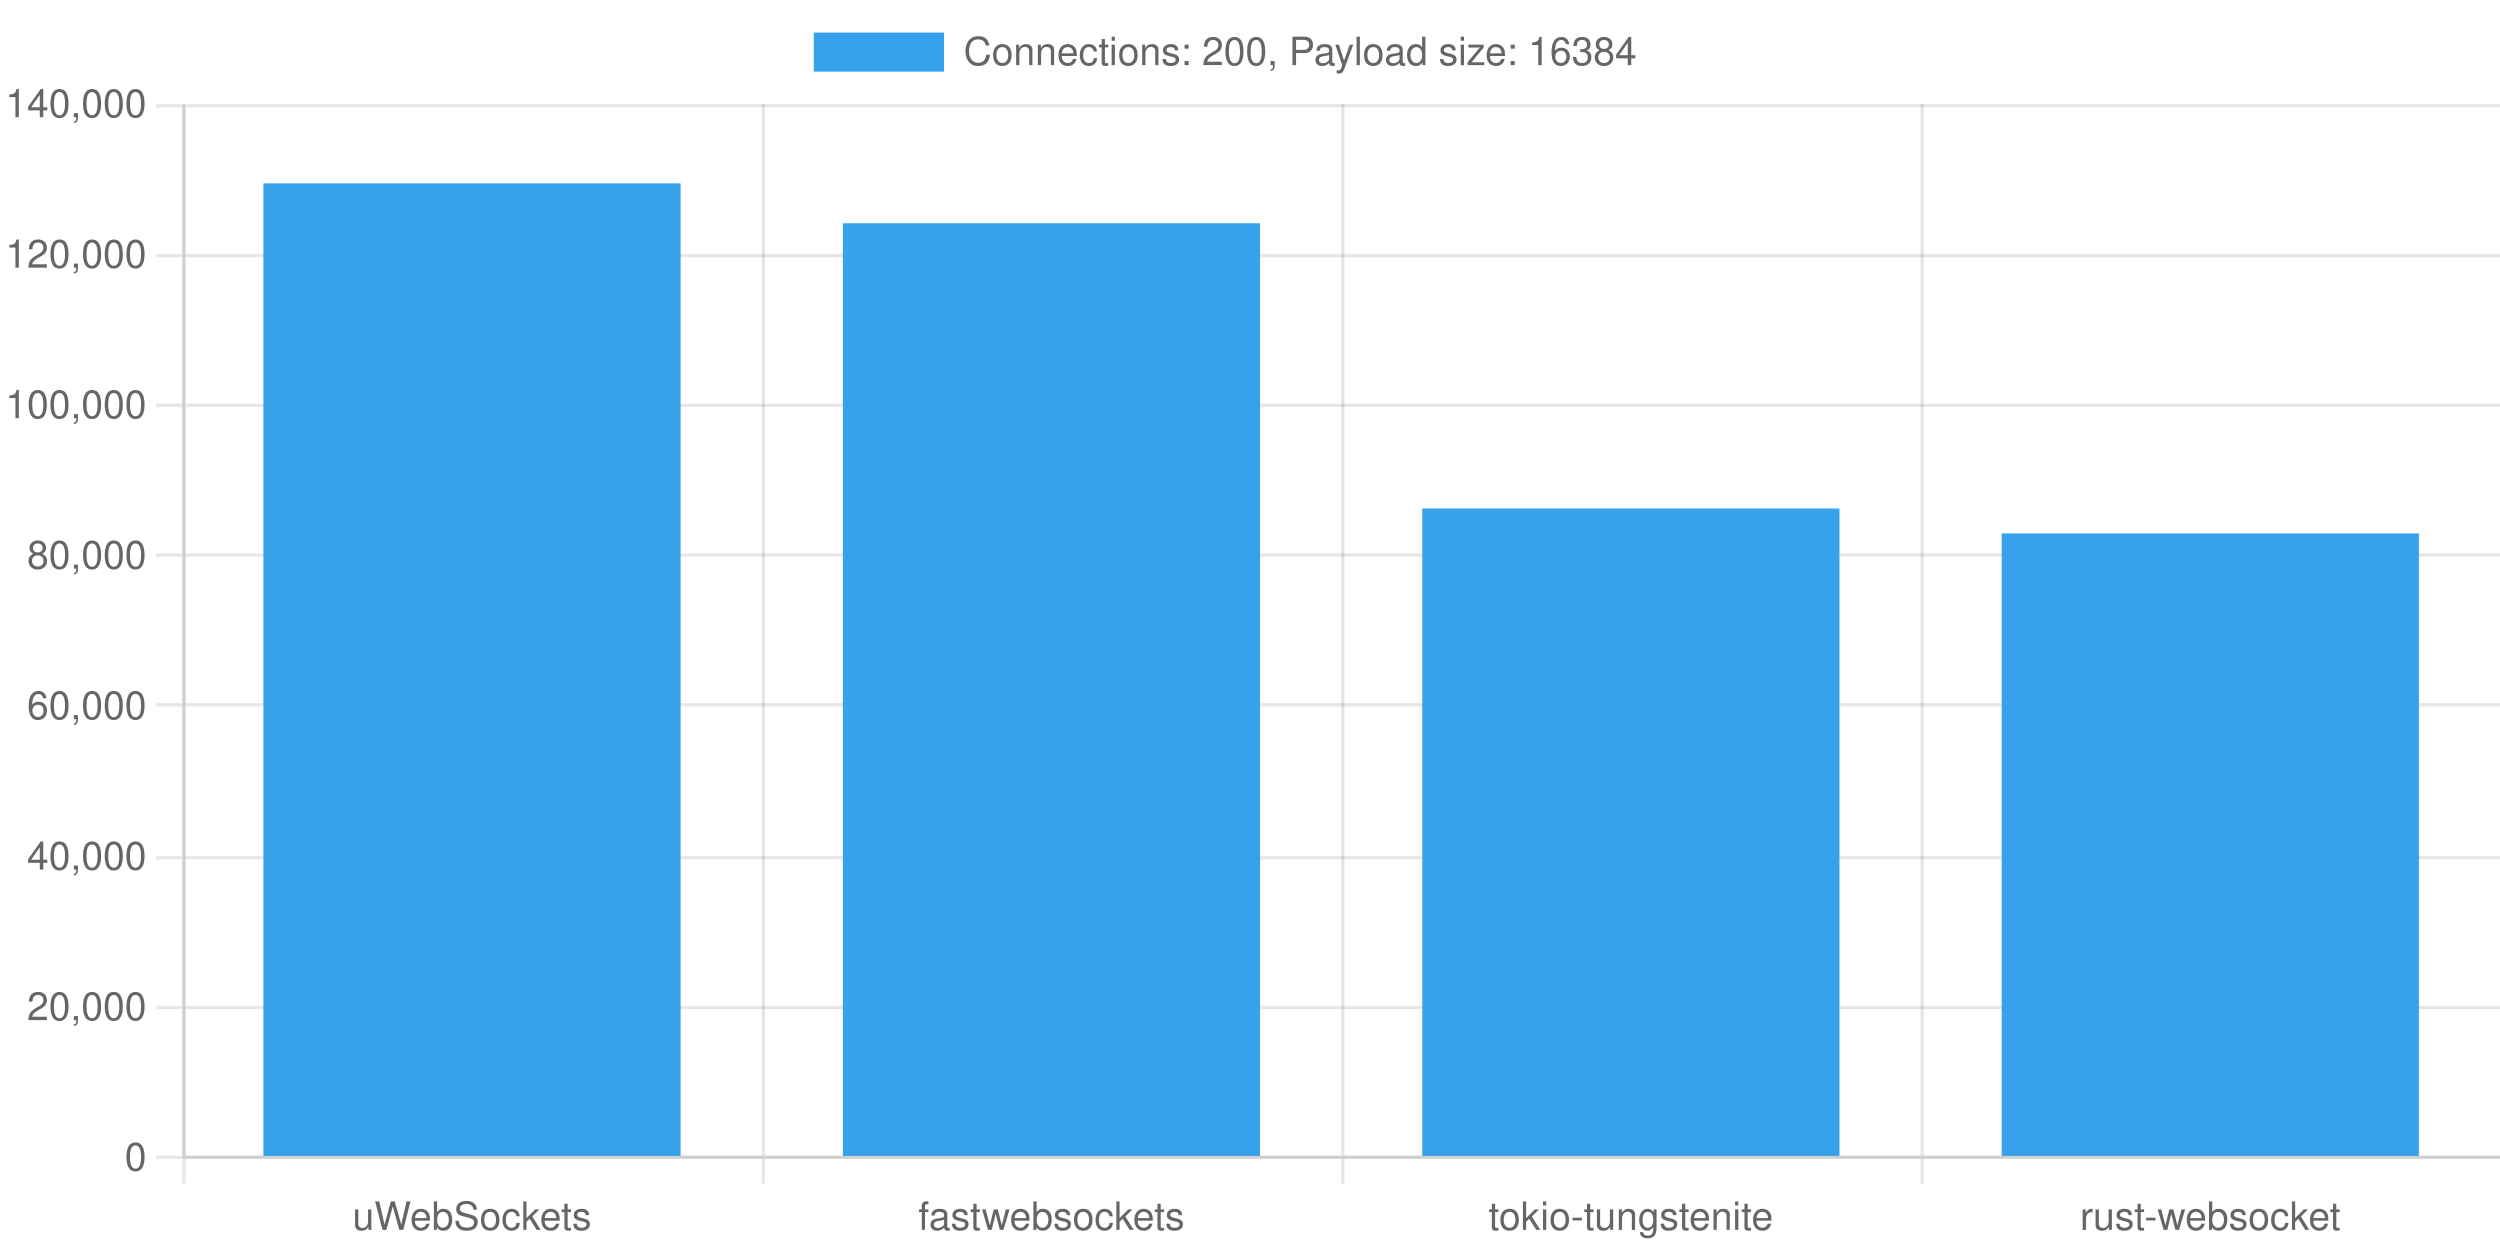
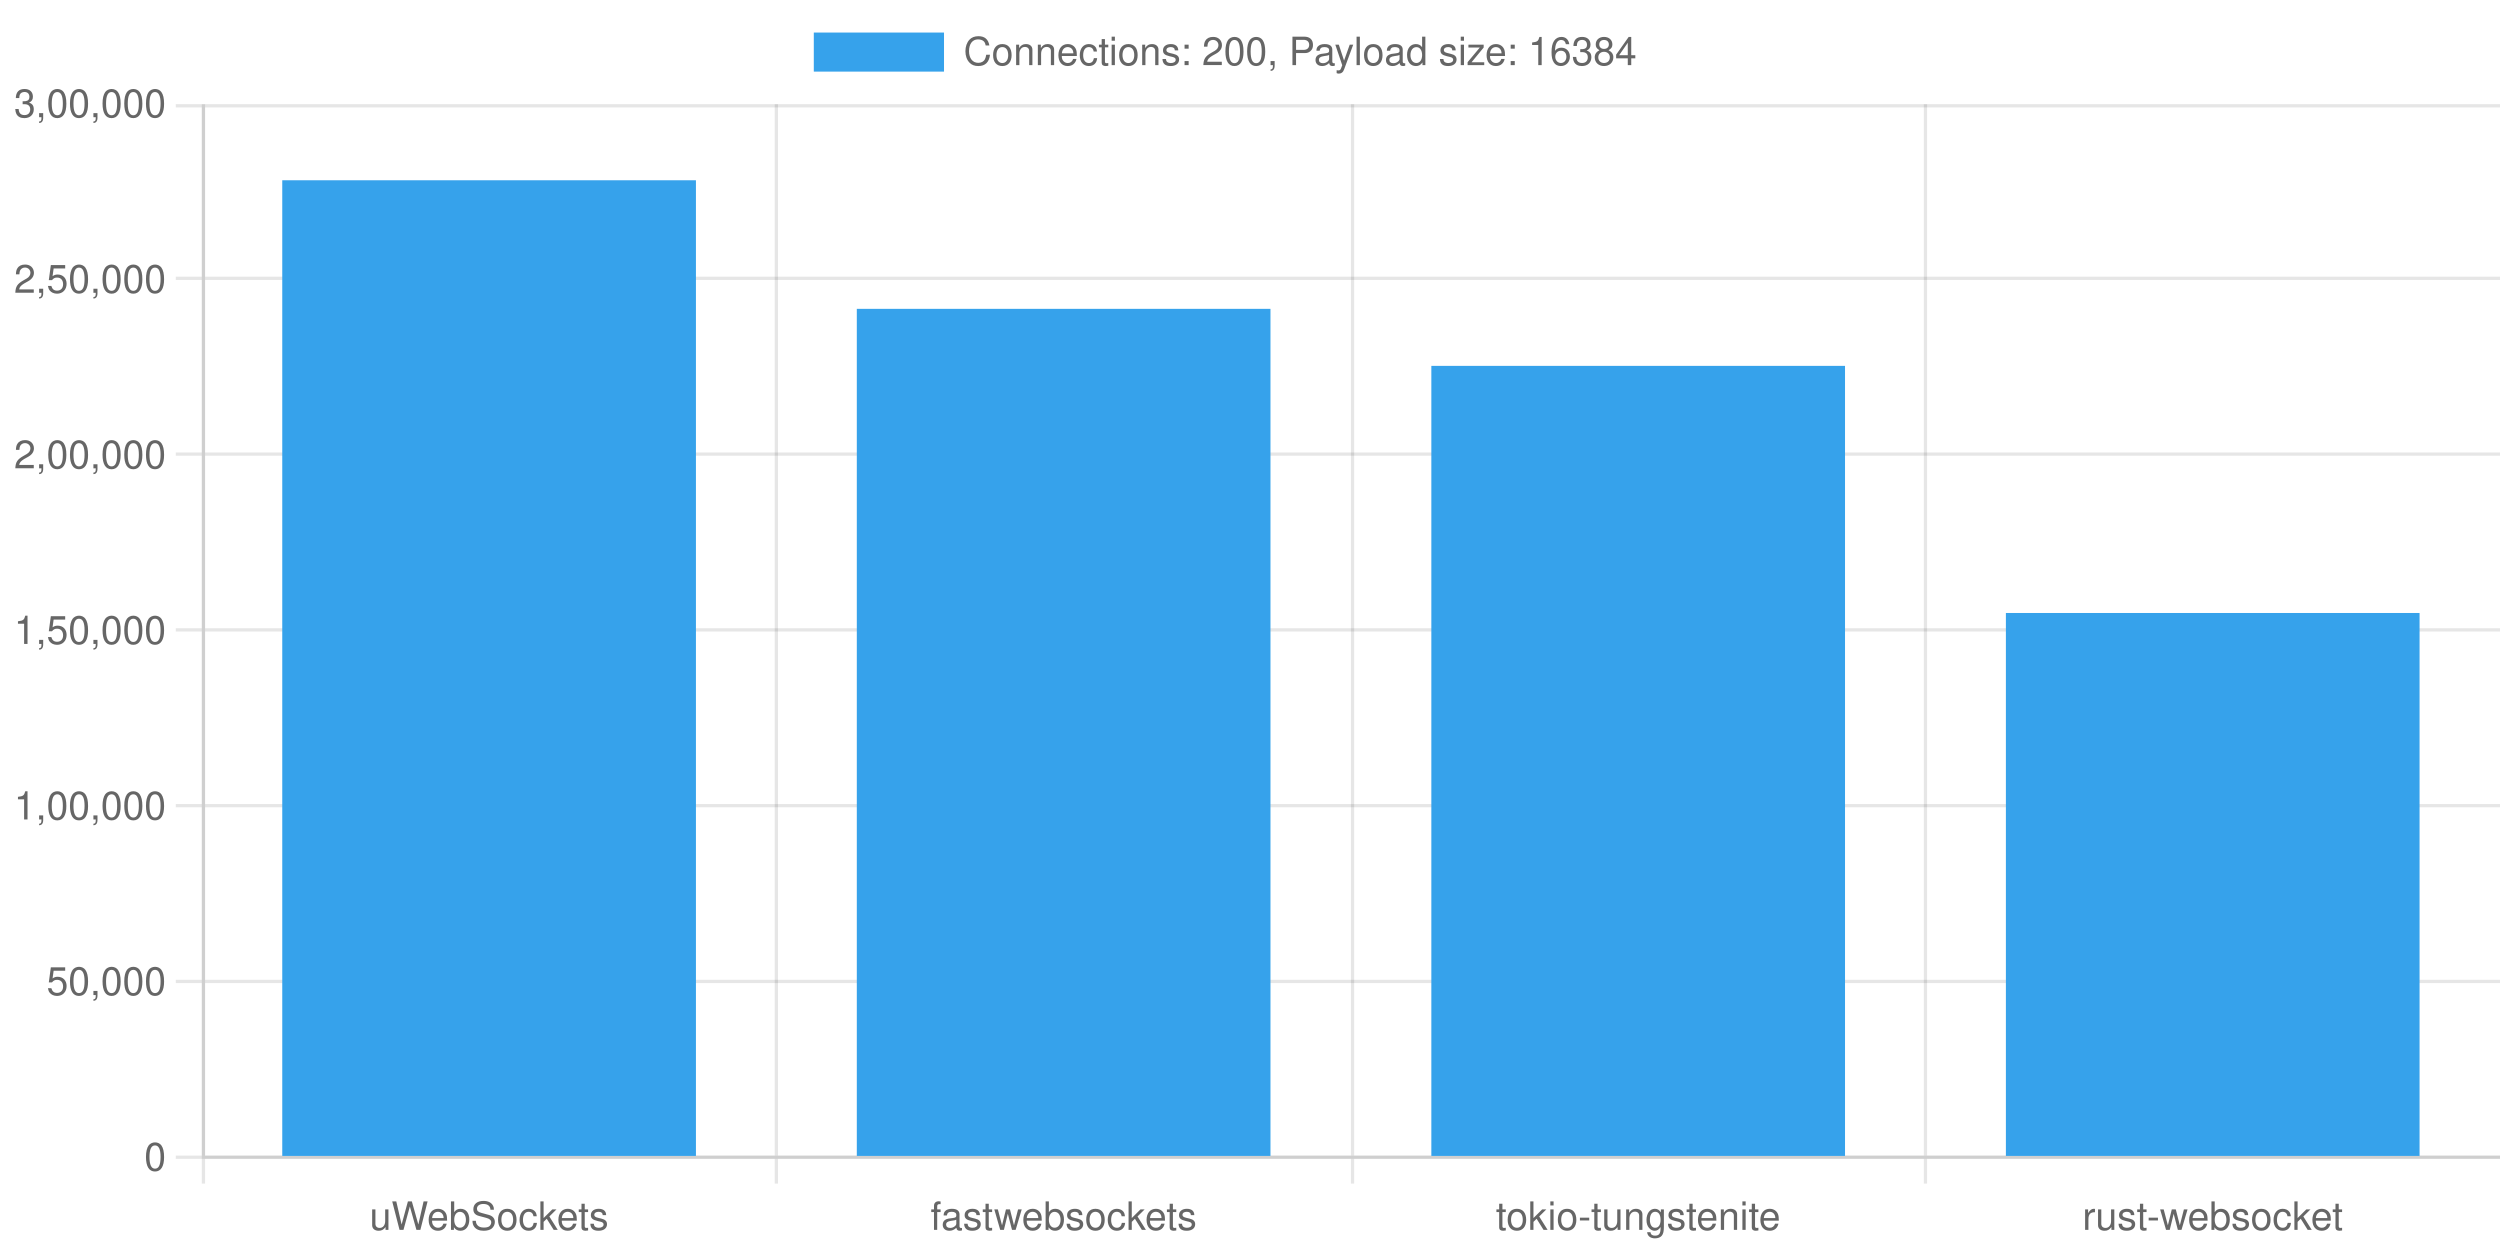
<svg xmlns="http://www.w3.org/2000/svg" version="1.1" width="768px" height="384px" viewBox="0 0 768 384">
  <defs>
    <clipPath id="clip-1" fill-rule="nonzero">
      <path d="M 0,0 L 0,32 768,32 768,0 Z" />
    </clipPath>
    <clipPath id="clip-2" fill-rule="nonzero">
      <path d="M 0,355.6 L 0,384 768,384 768,355.6 Z" />
    </clipPath>
    <clipPath id="clip-3" fill-rule="nonzero">
-       <path d="M 0,0 L 0,384 56,384 56,0 Z" />
+       <path d="M 0,0 L 0,384 62,384 62,0 Z" />
    </clipPath>
    <clipPath id="clip-4" fill-rule="nonzero">
-       <path d="M 56,32 L 56,355.6 768,355.6 768,32 Z" />
+       <path d="M 62,32 L 62,355.6 768,355.6 768,32 Z" />
    </clipPath>
  </defs>
  <g stroke="none" fill="transparent" fill-rule="nonzero" fill-opacity="1">
    <rect x="0" y="0" width="768" height="384" transform="matrix(1 0 0 1 0 0)" />
  </g>
  <g stroke="rgb(0,0,0)" stroke-width="1" stroke-linecap="butt" stroke-linejoin="miter" stroke-miterlimit="4" stroke-opacity="0.1" fill="none">
-     <path d="M 56.5,32 L 56.5,355" />
+     <path d="M 62.5,32 L 62.5,355" />
  </g>
  <g stroke="rgb(0,0,0)" stroke-width="1" stroke-linecap="butt" stroke-linejoin="miter" stroke-miterlimit="4" stroke-opacity="0.1" fill="none">
-     <path d="M 56.5,356 L 56.5,363.6" />
+     <path d="M 62.5,356 L 62.5,363.6" />
  </g>
  <g stroke="rgb(0,0,0)" stroke-width="1" stroke-linecap="butt" stroke-linejoin="miter" stroke-miterlimit="4" stroke-opacity="0.1" fill="none">
-     <path d="M 234.5,32 L 234.5,355" />
+     <path d="M 238.5,32 L 238.5,355" />
  </g>
  <g stroke="rgb(0,0,0)" stroke-width="1" stroke-linecap="butt" stroke-linejoin="miter" stroke-miterlimit="4" stroke-opacity="0.1" fill="none">
-     <path d="M 234.5,356 L 234.5,363.6" />
+     <path d="M 238.5,356 L 238.5,363.6" />
  </g>
  <g stroke="rgb(0,0,0)" stroke-width="1" stroke-linecap="butt" stroke-linejoin="miter" stroke-miterlimit="4" stroke-opacity="0.1" fill="none">
-     <path d="M 412.5,32 L 412.5,355" />
+     <path d="M 415.5,32 L 415.5,355" />
  </g>
  <g stroke="rgb(0,0,0)" stroke-width="1" stroke-linecap="butt" stroke-linejoin="miter" stroke-miterlimit="4" stroke-opacity="0.1" fill="none">
-     <path d="M 412.5,356 L 412.5,363.6" />
+     <path d="M 415.5,356 L 415.5,363.6" />
  </g>
  <g stroke="rgb(0,0,0)" stroke-width="1" stroke-linecap="butt" stroke-linejoin="miter" stroke-miterlimit="4" stroke-opacity="0.1" fill="none">
-     <path d="M 590.5,32 L 590.5,355" />
+     <path d="M 591.5,32 L 591.5,355" />
  </g>
  <g stroke="rgb(0,0,0)" stroke-width="1" stroke-linecap="butt" stroke-linejoin="miter" stroke-miterlimit="4" stroke-opacity="0.1" fill="none">
-     <path d="M 590.5,356 L 590.5,363.6" />
+     <path d="M 591.5,356 L 591.5,363.6" />
  </g>
  <g stroke="rgb(0,0,0)" stroke-width="1" stroke-linecap="butt" stroke-linejoin="miter" stroke-miterlimit="4" stroke-opacity="0.1" fill="none">
    <path d="M 768.5,32 L 768.5,355" />
  </g>
  <g stroke="rgb(0,0,0)" stroke-width="1" stroke-linecap="butt" stroke-linejoin="miter" stroke-miterlimit="4" stroke-opacity="0.1" fill="none">
    <path d="M 768.5,356 L 768.5,363.6" />
  </g>
  <g stroke="rgb(0,0,0)" stroke-width="1" stroke-linecap="butt" stroke-linejoin="miter" stroke-miterlimit="4" stroke-opacity="0.1" fill="none">
-     <path d="M 57,355.5 L 768,355.5" />
+     <path d="M 63,355.5 L 768,355.5" />
  </g>
  <g stroke="rgb(0,0,0)" stroke-width="1" stroke-linecap="butt" stroke-linejoin="miter" stroke-miterlimit="4" stroke-opacity="0.1" fill="none">
-     <path d="M 48,355.5 L 56,355.5" />
+     <path d="M 54,355.5 L 62,355.5" />
  </g>
  <g stroke="rgb(0,0,0)" stroke-width="1" stroke-linecap="butt" stroke-linejoin="miter" stroke-miterlimit="4" stroke-opacity="0.1" fill="none">
-     <path d="M 57,309.5 L 768,309.5" />
+     <path d="M 63,301.5 L 768,301.5" />
  </g>
  <g stroke="rgb(0,0,0)" stroke-width="1" stroke-linecap="butt" stroke-linejoin="miter" stroke-miterlimit="4" stroke-opacity="0.1" fill="none">
-     <path d="M 48,309.5 L 56,309.5" />
+     <path d="M 54,301.5 L 62,301.5" />
  </g>
  <g stroke="rgb(0,0,0)" stroke-width="1" stroke-linecap="butt" stroke-linejoin="miter" stroke-miterlimit="4" stroke-opacity="0.1" fill="none">
-     <path d="M 57,263.5 L 768,263.5" />
+     <path d="M 63,247.5 L 768,247.5" />
  </g>
  <g stroke="rgb(0,0,0)" stroke-width="1" stroke-linecap="butt" stroke-linejoin="miter" stroke-miterlimit="4" stroke-opacity="0.1" fill="none">
-     <path d="M 48,263.5 L 56,263.5" />
+     <path d="M 54,247.5 L 62,247.5" />
  </g>
  <g stroke="rgb(0,0,0)" stroke-width="1" stroke-linecap="butt" stroke-linejoin="miter" stroke-miterlimit="4" stroke-opacity="0.1" fill="none">
-     <path d="M 57,216.5 L 768,216.5" />
+     <path d="M 63,193.5 L 768,193.5" />
  </g>
  <g stroke="rgb(0,0,0)" stroke-width="1" stroke-linecap="butt" stroke-linejoin="miter" stroke-miterlimit="4" stroke-opacity="0.1" fill="none">
-     <path d="M 48,216.5 L 56,216.5" />
+     <path d="M 54,193.5 L 62,193.5" />
  </g>
  <g stroke="rgb(0,0,0)" stroke-width="1" stroke-linecap="butt" stroke-linejoin="miter" stroke-miterlimit="4" stroke-opacity="0.1" fill="none">
-     <path d="M 57,170.5 L 768,170.5" />
+     <path d="M 63,139.5 L 768,139.5" />
  </g>
  <g stroke="rgb(0,0,0)" stroke-width="1" stroke-linecap="butt" stroke-linejoin="miter" stroke-miterlimit="4" stroke-opacity="0.1" fill="none">
-     <path d="M 48,170.5 L 56,170.5" />
+     <path d="M 54,139.5 L 62,139.5" />
  </g>
  <g stroke="rgb(0,0,0)" stroke-width="1" stroke-linecap="butt" stroke-linejoin="miter" stroke-miterlimit="4" stroke-opacity="0.1" fill="none">
-     <path d="M 57,124.5 L 768,124.5" />
+     <path d="M 63,85.5 L 768,85.5" />
  </g>
  <g stroke="rgb(0,0,0)" stroke-width="1" stroke-linecap="butt" stroke-linejoin="miter" stroke-miterlimit="4" stroke-opacity="0.1" fill="none">
-     <path d="M 48,124.5 L 56,124.5" />
+     <path d="M 54,85.5 L 62,85.5" />
  </g>
  <g stroke="rgb(0,0,0)" stroke-width="1" stroke-linecap="butt" stroke-linejoin="miter" stroke-miterlimit="4" stroke-opacity="0.1" fill="none">
-     <path d="M 57,78.5 L 768,78.5" />
+     <path d="M 63,32.5 L 768,32.5" />
  </g>
  <g stroke="rgb(0,0,0)" stroke-width="1" stroke-linecap="butt" stroke-linejoin="miter" stroke-miterlimit="4" stroke-opacity="0.1" fill="none">
-     <path d="M 48,78.5 L 56,78.5" />
-   </g>
-   <g stroke="rgb(0,0,0)" stroke-width="1" stroke-linecap="butt" stroke-linejoin="miter" stroke-miterlimit="4" stroke-opacity="0.1" fill="none">
-     <path d="M 57,32.5 L 768,32.5" />
-   </g>
-   <g stroke="rgb(0,0,0)" stroke-width="1" stroke-linecap="butt" stroke-linejoin="miter" stroke-miterlimit="4" stroke-opacity="0.1" fill="none">
-     <path d="M 48,32.5 L 56,32.5" />
+     <path d="M 54,32.5 L 62,32.5" />
  </g>
  <g stroke="none" fill="rgb(54,162,235)" fill-rule="nonzero" fill-opacity="1" clip-path="url(#clip-1)">
    <path d="M 250,10 L 250,22 290,22 290,10 Z" />
  </g>
  <g stroke="none" fill="#666" fill-rule="nonzero" fill-opacity="1" clip-path="url(#clip-1)">
    <text style="font:normal 12px 'Helvetica Neue', 'Helvetica', 'Arial', sans-serif;" text-anchor="start" dominant-baseline="middle" transform="matrix(1 0 0 1 0 0)">
      <tspan x="296" y="16">Connections: 200, Payload size: 16384</tspan>
    </text>
  </g>
  <g stroke="rgb(0,0,0)" stroke-width="1" stroke-linecap="butt" stroke-linejoin="miter" stroke-miterlimit="4" stroke-opacity="0.1" fill="none">
-     <path d="M 56,355.5 L 769,355.5" />
+     <path d="M 62,355.5 L 769,355.5" />
  </g>
  <g stroke="none" fill="#666" fill-rule="nonzero" fill-opacity="1" clip-path="url(#clip-2)">
-     <text style="font:normal 12px 'Helvetica Neue', 'Helvetica', 'Arial', sans-serif;" text-anchor="middle" dominant-baseline="middle" transform="matrix(1 0 0 1 145 366.6)">
+     <text style="font:normal 12px 'Helvetica Neue', 'Helvetica', 'Arial', sans-serif;" text-anchor="middle" dominant-baseline="middle" transform="matrix(1 0 0 1 150.25 366.6)">
      <tspan x="0" y="7.2">uWebSockets</tspan>
    </text>
  </g>
  <g stroke="none" fill="#666" fill-rule="nonzero" fill-opacity="1" clip-path="url(#clip-2)">
-     <text style="font:normal 12px 'Helvetica Neue', 'Helvetica', 'Arial', sans-serif;" text-anchor="middle" dominant-baseline="middle" transform="matrix(1 0 0 1 323 366.6)">
+     <text style="font:normal 12px 'Helvetica Neue', 'Helvetica', 'Arial', sans-serif;" text-anchor="middle" dominant-baseline="middle" transform="matrix(1 0 0 1 326.75 366.6)">
      <tspan x="0" y="7.2">fastwebsockets</tspan>
    </text>
  </g>
  <g stroke="none" fill="#666" fill-rule="nonzero" fill-opacity="1" clip-path="url(#clip-2)">
-     <text style="font:normal 12px 'Helvetica Neue', 'Helvetica', 'Arial', sans-serif;" text-anchor="middle" dominant-baseline="middle" transform="matrix(1 0 0 1 501 366.6)">
+     <text style="font:normal 12px 'Helvetica Neue', 'Helvetica', 'Arial', sans-serif;" text-anchor="middle" dominant-baseline="middle" transform="matrix(1 0 0 1 503.25 366.6)">
      <tspan x="0" y="7.2">tokio-tungstenite</tspan>
    </text>
  </g>
  <g stroke="none" fill="#666" fill-rule="nonzero" fill-opacity="1" clip-path="url(#clip-2)">
-     <text style="font:normal 12px 'Helvetica Neue', 'Helvetica', 'Arial', sans-serif;" text-anchor="middle" dominant-baseline="middle" transform="matrix(1 0 0 1 679 366.6)">
+     <text style="font:normal 12px 'Helvetica Neue', 'Helvetica', 'Arial', sans-serif;" text-anchor="middle" dominant-baseline="middle" transform="matrix(1 0 0 1 679.75 366.6)">
      <tspan x="0" y="7.2">rust-websocket</tspan>
    </text>
  </g>
  <g stroke="rgb(0,0,0)" stroke-width="1" stroke-linecap="butt" stroke-linejoin="miter" stroke-miterlimit="4" stroke-opacity="0.1" fill="none">
-     <path d="M 56.5,32 L 56.5,356" />
+     <path d="M 62.5,32 L 62.5,356" />
  </g>
  <g stroke="none" fill="#666" fill-rule="nonzero" fill-opacity="1" clip-path="url(#clip-3)">
-     <text style="font:normal 12px 'Helvetica Neue', 'Helvetica', 'Arial', sans-serif;" text-anchor="end" dominant-baseline="middle" transform="matrix(1 0 0 1 45 355.6)">
+     <text style="font:normal 12px 'Helvetica Neue', 'Helvetica', 'Arial', sans-serif;" text-anchor="end" dominant-baseline="middle" transform="matrix(1 0 0 1 51 355.6)">
      <tspan x="0" y="0">0</tspan>
    </text>
  </g>
  <g stroke="none" fill="#666" fill-rule="nonzero" fill-opacity="1" clip-path="url(#clip-3)">
-     <text style="font:normal 12px 'Helvetica Neue', 'Helvetica', 'Arial', sans-serif;" text-anchor="end" dominant-baseline="middle" transform="matrix(1 0 0 1 45 309.3714)">
-       <tspan x="0" y="0">20,000</tspan>
+     <text style="font:normal 12px 'Helvetica Neue', 'Helvetica', 'Arial', sans-serif;" text-anchor="end" dominant-baseline="middle" transform="matrix(1 0 0 1 51 301.6667)">
+       <tspan x="0" y="0">50,000</tspan>
    </text>
  </g>
  <g stroke="none" fill="#666" fill-rule="nonzero" fill-opacity="1" clip-path="url(#clip-3)">
-     <text style="font:normal 12px 'Helvetica Neue', 'Helvetica', 'Arial', sans-serif;" text-anchor="end" dominant-baseline="middle" transform="matrix(1 0 0 1 45 263.1429)">
-       <tspan x="0" y="0">40,000</tspan>
+     <text style="font:normal 12px 'Helvetica Neue', 'Helvetica', 'Arial', sans-serif;" text-anchor="end" dominant-baseline="middle" transform="matrix(1 0 0 1 51 247.7333)">
+       <tspan x="0" y="0">1,00,000</tspan>
    </text>
  </g>
  <g stroke="none" fill="#666" fill-rule="nonzero" fill-opacity="1" clip-path="url(#clip-3)">
-     <text style="font:normal 12px 'Helvetica Neue', 'Helvetica', 'Arial', sans-serif;" text-anchor="end" dominant-baseline="middle" transform="matrix(1 0 0 1 45 216.9143)">
-       <tspan x="0" y="0">60,000</tspan>
+     <text style="font:normal 12px 'Helvetica Neue', 'Helvetica', 'Arial', sans-serif;" text-anchor="end" dominant-baseline="middle" transform="matrix(1 0 0 1 51 193.8)">
+       <tspan x="0" y="0">1,50,000</tspan>
    </text>
  </g>
  <g stroke="none" fill="#666" fill-rule="nonzero" fill-opacity="1" clip-path="url(#clip-3)">
-     <text style="font:normal 12px 'Helvetica Neue', 'Helvetica', 'Arial', sans-serif;" text-anchor="end" dominant-baseline="middle" transform="matrix(1 0 0 1 45 170.6857)">
-       <tspan x="0" y="0">80,000</tspan>
+     <text style="font:normal 12px 'Helvetica Neue', 'Helvetica', 'Arial', sans-serif;" text-anchor="end" dominant-baseline="middle" transform="matrix(1 0 0 1 51 139.8667)">
+       <tspan x="0" y="0">2,00,000</tspan>
    </text>
  </g>
  <g stroke="none" fill="#666" fill-rule="nonzero" fill-opacity="1" clip-path="url(#clip-3)">
-     <text style="font:normal 12px 'Helvetica Neue', 'Helvetica', 'Arial', sans-serif;" text-anchor="end" dominant-baseline="middle" transform="matrix(1 0 0 1 45 124.4571)">
-       <tspan x="0" y="0">100,000</tspan>
+     <text style="font:normal 12px 'Helvetica Neue', 'Helvetica', 'Arial', sans-serif;" text-anchor="end" dominant-baseline="middle" transform="matrix(1 0 0 1 51 85.93333)">
+       <tspan x="0" y="0">2,50,000</tspan>
    </text>
  </g>
  <g stroke="none" fill="#666" fill-rule="nonzero" fill-opacity="1" clip-path="url(#clip-3)">
-     <text style="font:normal 12px 'Helvetica Neue', 'Helvetica', 'Arial', sans-serif;" text-anchor="end" dominant-baseline="middle" transform="matrix(1 0 0 1 45 78.22857)">
-       <tspan x="0" y="0">120,000</tspan>
-     </text>
-   </g>
-   <g stroke="none" fill="#666" fill-rule="nonzero" fill-opacity="1" clip-path="url(#clip-3)">
-     <text style="font:normal 12px 'Helvetica Neue', 'Helvetica', 'Arial', sans-serif;" text-anchor="end" dominant-baseline="middle" transform="matrix(1 0 0 1 45 32)">
-       <tspan x="0" y="0">140,000</tspan>
+     <text style="font:normal 12px 'Helvetica Neue', 'Helvetica', 'Arial', sans-serif;" text-anchor="end" dominant-baseline="middle" transform="matrix(1 0 0 1 51 32)">
+       <tspan x="0" y="0">3,00,000</tspan>
    </text>
  </g>
  <g stroke="none" fill="rgb(54,162,235)" fill-rule="nonzero" fill-opacity="1" clip-path="url(#clip-4)">
-     <path d="M 80.92,56.33 L 80.92,355.1 209.08,355.1 209.08,56.33 Z" />
+     <path d="M 86.71,55.377 L 86.71,355.1 213.79,355.1 213.79,55.377 Z" />
  </g>
  <g stroke="none" fill="rgb(54,162,235)" fill-rule="nonzero" fill-opacity="1" clip-path="url(#clip-4)">
-     <path d="M 258.92,68.585 L 258.92,355.1 387.08,355.1 387.08,68.585 Z" />
+     <path d="M 263.21,94.878 L 263.21,355.1 390.29,355.1 390.29,94.878 Z" />
  </g>
  <g stroke="none" fill="rgb(54,162,235)" fill-rule="nonzero" fill-opacity="1" clip-path="url(#clip-4)">
-     <path d="M 436.92,156.208 L 436.92,355.1 565.08,355.1 565.08,156.208 Z" />
+     <path d="M 439.71,112.397 L 439.71,355.1 566.79,355.1 566.79,112.397 Z" />
  </g>
  <g stroke="none" fill="rgb(54,162,235)" fill-rule="nonzero" fill-opacity="1" clip-path="url(#clip-4)">
-     <path d="M 614.92,163.866 L 614.92,355.1 743.08,355.1 743.08,163.866 Z" />
+     <path d="M 616.21,188.309 L 616.21,355.1 743.29,355.1 743.29,188.309 Z" />
  </g>
</svg>
